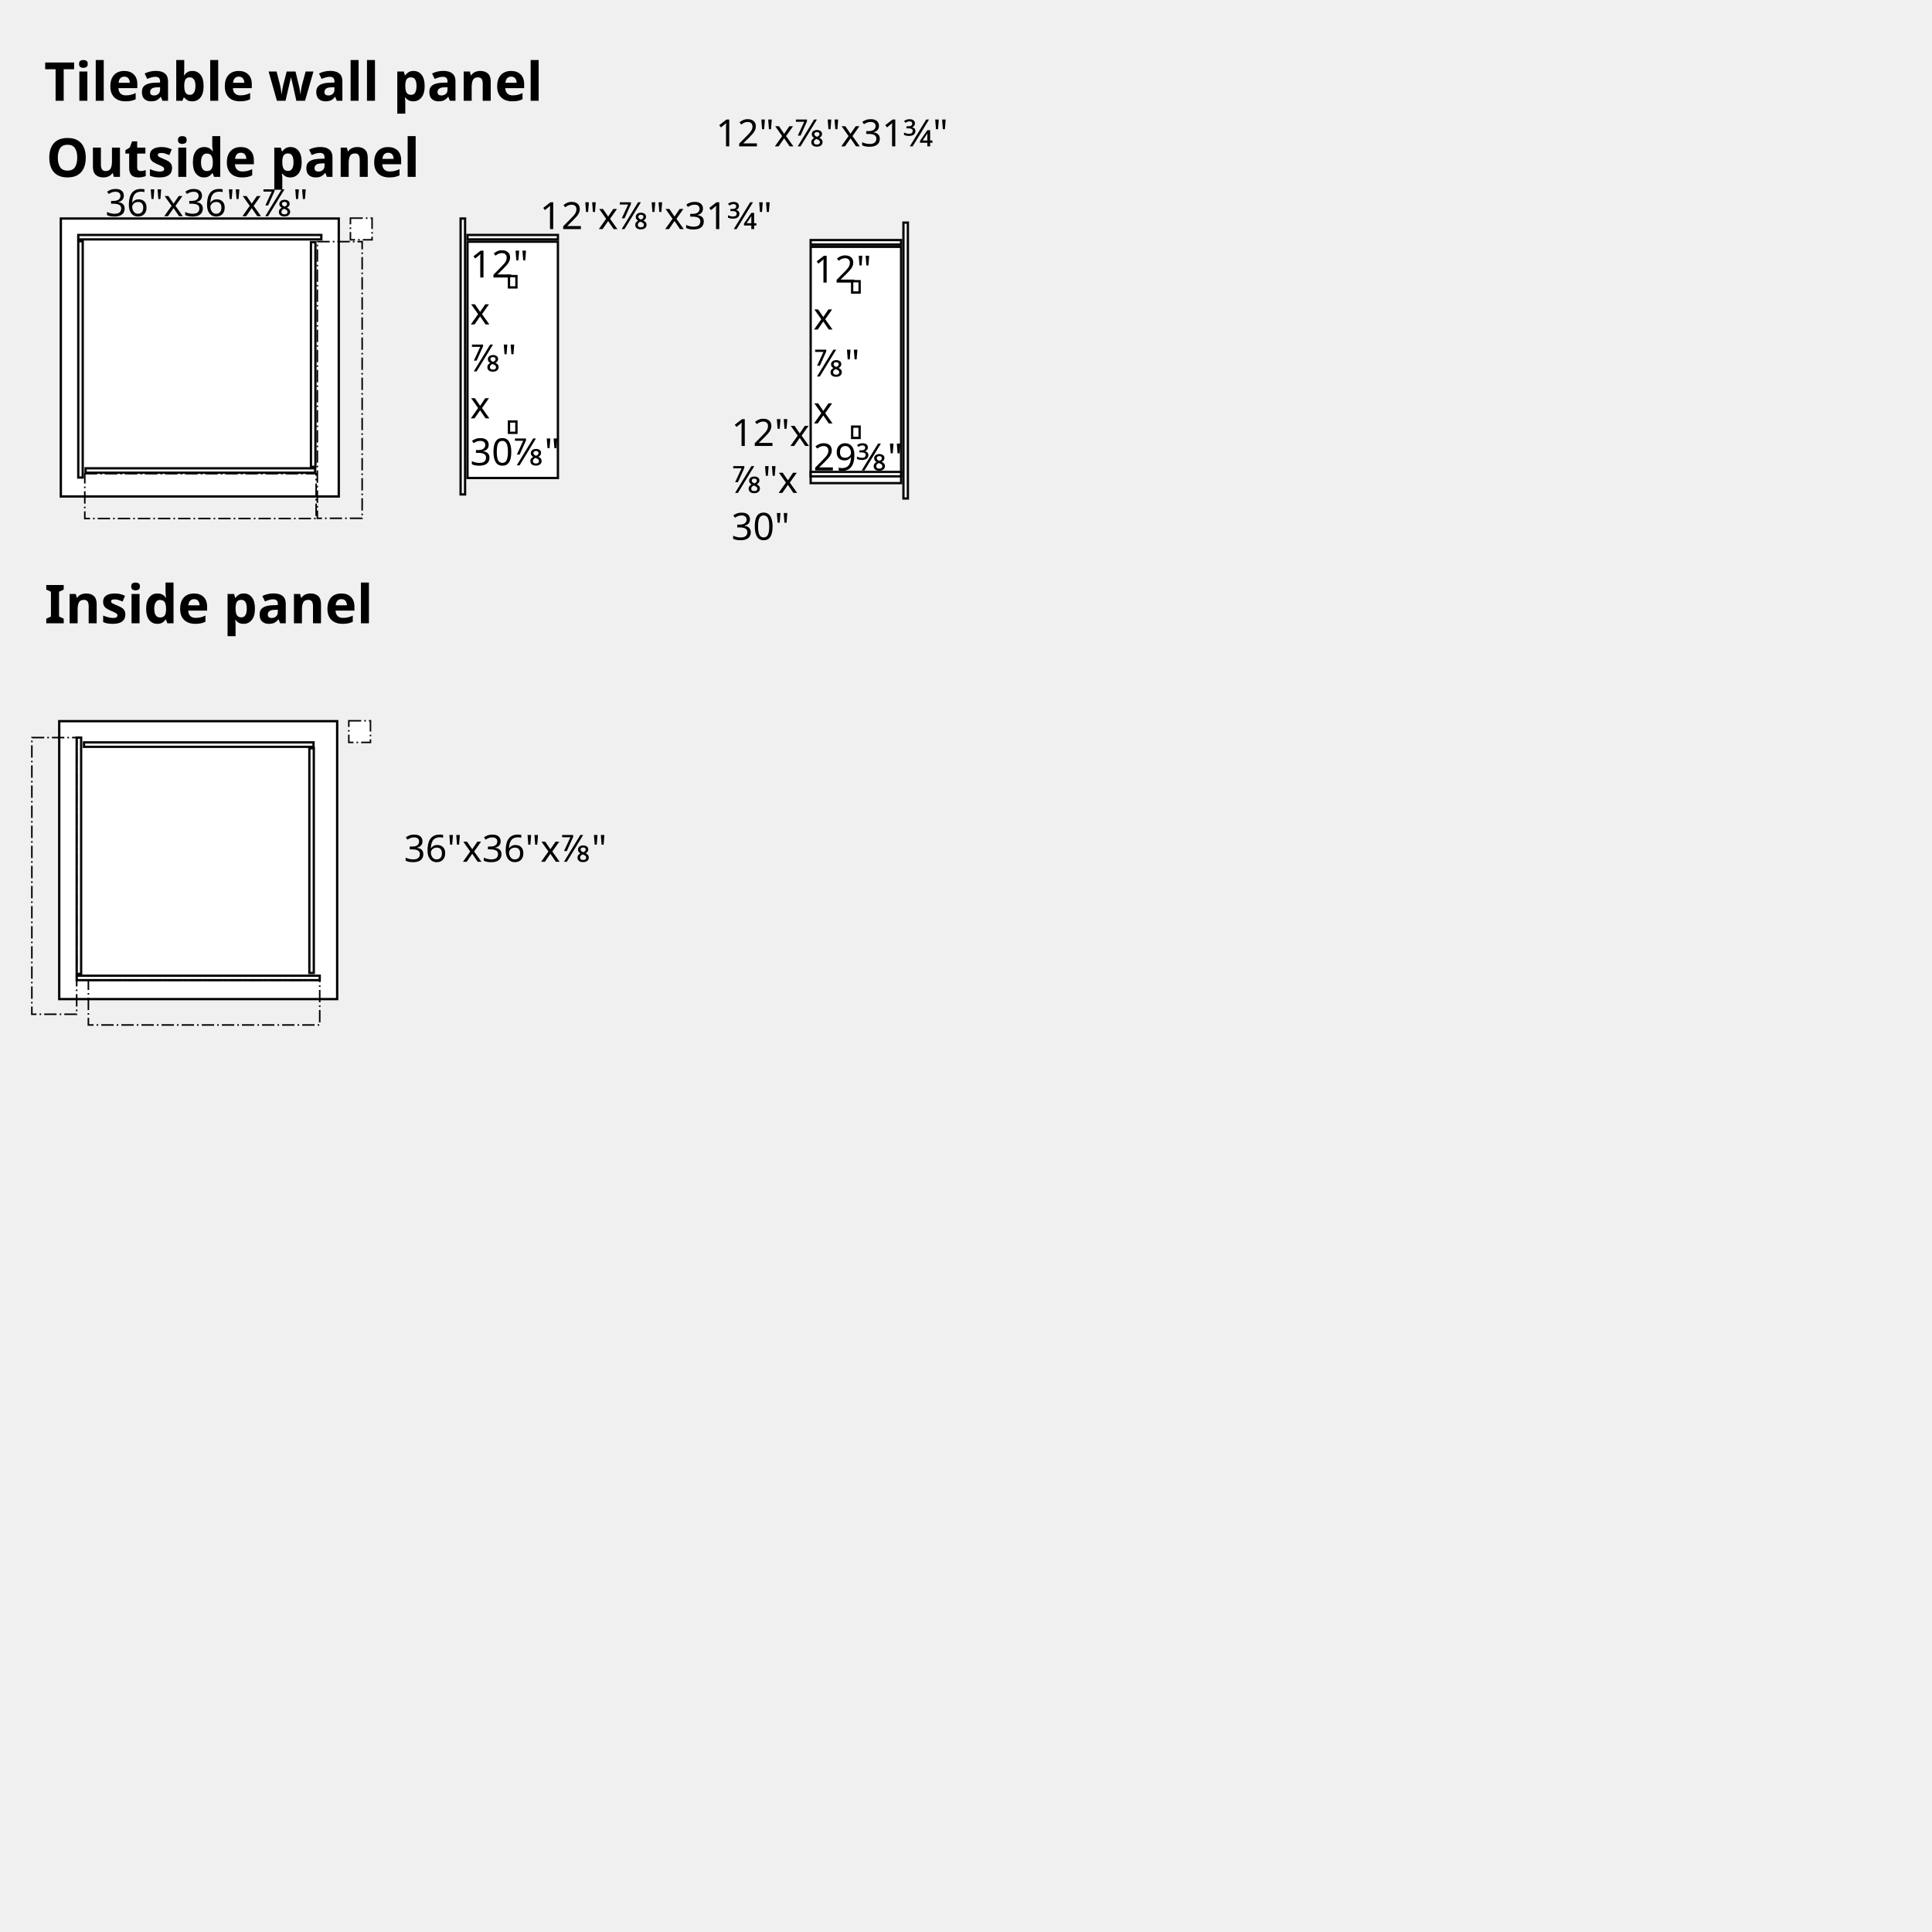
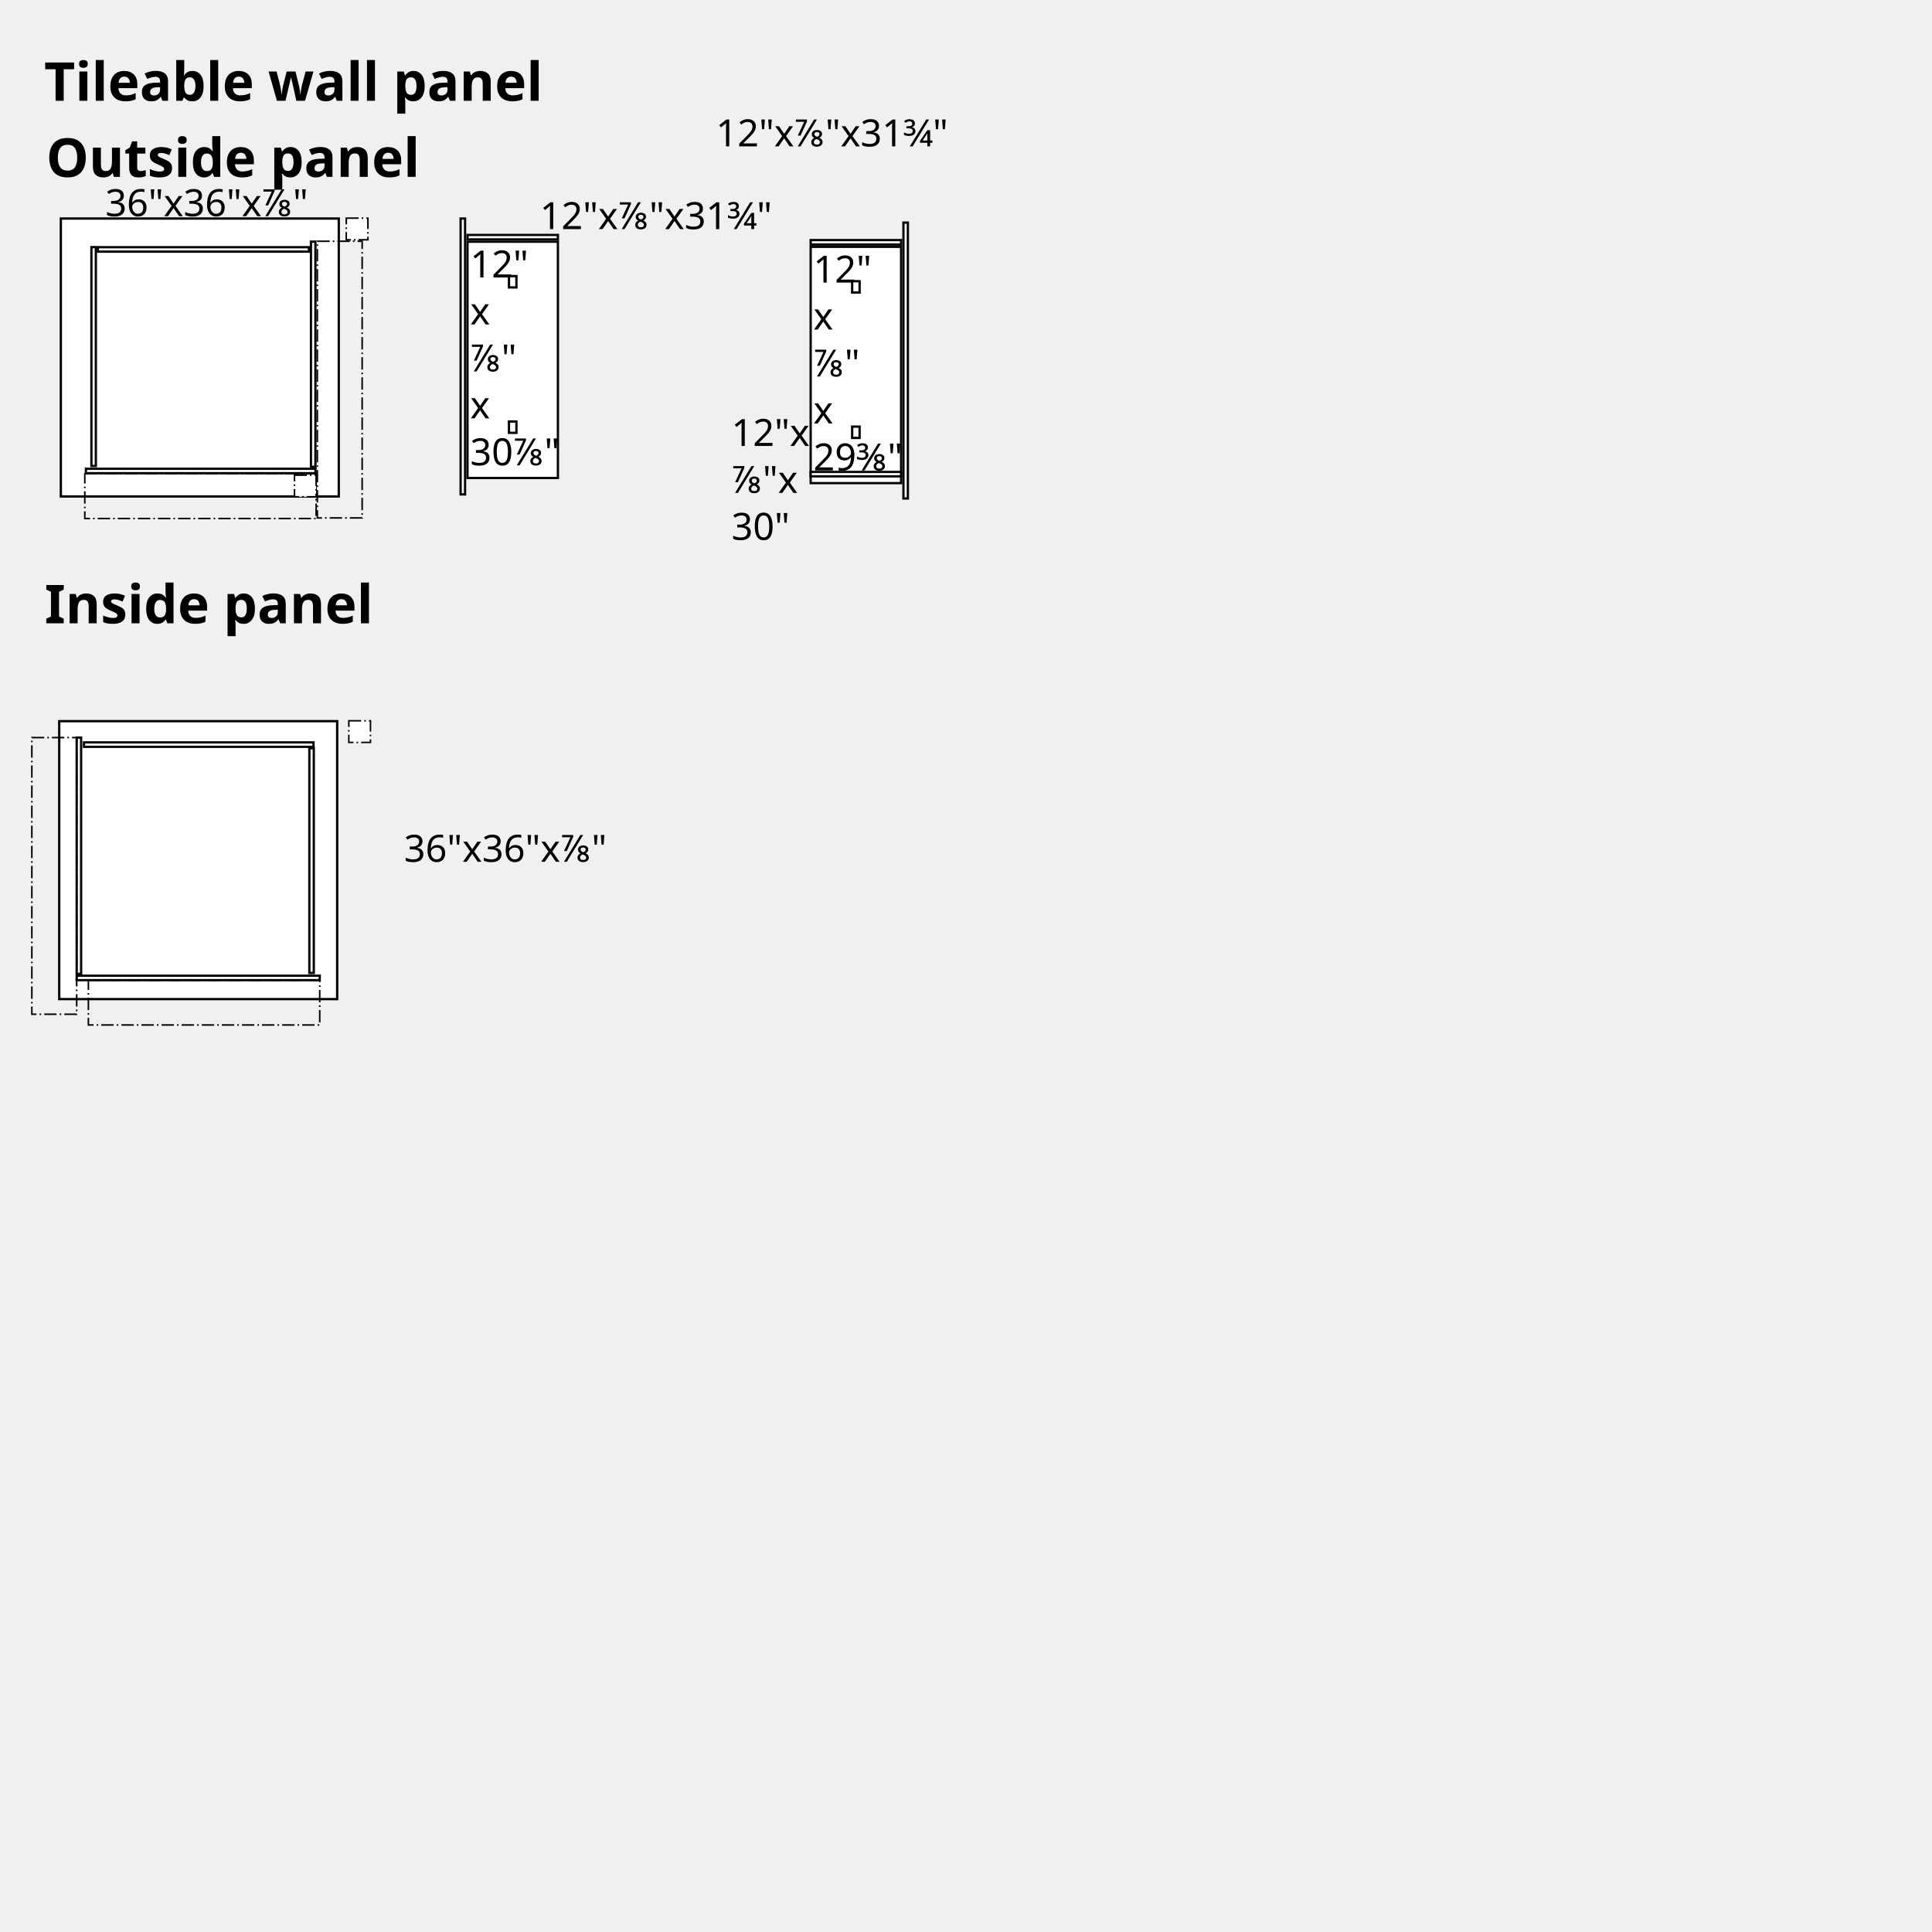
<svg xmlns="http://www.w3.org/2000/svg" width="250in" height="250in" viewBox="0 0 6350 6350" version="1.1" id="svg3530">
  <defs id="defs3524" />
  <g id="layer1" transform="translate(0,6053)">
    <text xml:space="preserve" style="font-style:normal;font-weight:normal;font-size:176.389px;line-height:125%;font-family:sans-serif;letter-spacing:0px;word-spacing:0px;fill:#000000;fill-opacity:1;stroke:none;stroke-width:0.265px;stroke-linecap:butt;stroke-linejoin:miter;stroke-opacity:1" x="144.986" y="-5721.721" id="text4134">
      <tspan id="tspan4132" x="144.986" y="-5721.721" style="font-weight:bold;font-size:176.389px;stroke-width:0.265px">Tileable wall panel</tspan>
    </text>
    <rect style="color:#31363b;clip-rule:nonzero;display:inline;overflow:visible;visibility:visible;opacity:1;isolation:auto;mix-blend-mode:normal;color-interpolation:sRGB;color-interpolation-filters:linearRGB;solid-color:#000000;solid-opacity:1;fill:#ffffff;fill-opacity:1;fill-rule:nonzero;stroke:#000000;stroke-width:7.62;stroke-linecap:butt;stroke-linejoin:miter;stroke-miterlimit:4;stroke-dasharray:none;stroke-dashoffset:0;stroke-opacity:1;color-rendering:auto;image-rendering:auto;shape-rendering:auto;text-rendering:auto;enable-background:accumulate" id="rect860-3-6" width="913.511" height="913.511" x="199.945" y="-5334.741" />
    <text xml:space="preserve" style="font-style:normal;font-weight:normal;font-size:176.389px;line-height:125%;font-family:sans-serif;letter-spacing:0px;word-spacing:0px;fill:#000000;fill-opacity:1;stroke:none;stroke-width:0.265px;stroke-linecap:butt;stroke-linejoin:miter;stroke-opacity:1" x="151.731" y="-5471.614" id="text4134-7">
      <tspan id="tspan4132-5" x="151.731" y="-5471.614" style="font-weight:bold;font-size:176.389px;stroke-width:0.265px">Outside panel</tspan>
    </text>
-     <rect style="color:#31363b;clip-rule:nonzero;display:inline;overflow:visible;visibility:visible;opacity:0.97;isolation:auto;mix-blend-mode:normal;color-interpolation:sRGB;color-interpolation-filters:linearRGB;solid-color:#000000;solid-opacity:1;fill:#ffffff;fill-opacity:1;fill-rule:nonzero;stroke:#000000;stroke-width:7.62;stroke-linecap:butt;stroke-linejoin:miter;stroke-miterlimit:4;stroke-dasharray:none;stroke-dashoffset:0;stroke-opacity:1;color-rendering:auto;image-rendering:auto;shape-rendering:auto;text-rendering:auto;enable-background:accumulate" id="rect4827" width="798.83" height="14.605" x="257.285" y="-5280.766" />
-     <rect style="color:#31363b;clip-rule:nonzero;display:inline;overflow:visible;visibility:visible;opacity:0.97;isolation:auto;mix-blend-mode:normal;color-interpolation:sRGB;color-interpolation-filters:linearRGB;solid-color:#000000;solid-opacity:1;fill:#ffffff;fill-opacity:1;fill-rule:nonzero;stroke:#000000;stroke-width:5.08;stroke-linecap:butt;stroke-linejoin:miter;stroke-miterlimit:4;stroke-dasharray:40.64, 10.16, 5.08, 10.16;stroke-dashoffset:0;stroke-opacity:1;color-rendering:auto;image-rendering:auto;shape-rendering:auto;text-rendering:auto;enable-background:accumulate" id="rect4827-9" width="71.12" height="71.12" x="1151.77" y="-5336.011" />
-     <rect style="color:#31363b;clip-rule:nonzero;display:inline;overflow:visible;visibility:visible;opacity:0.97;isolation:auto;mix-blend-mode:normal;color-interpolation:sRGB;color-interpolation-filters:linearRGB;solid-color:#000000;solid-opacity:1;fill:#ffffff;fill-opacity:1;fill-rule:nonzero;stroke:#000000;stroke-width:7.62;stroke-linecap:butt;stroke-linejoin:miter;stroke-miterlimit:4;stroke-dasharray:none;stroke-dashoffset:0;stroke-opacity:1;color-rendering:auto;image-rendering:auto;shape-rendering:auto;text-rendering:auto;enable-background:accumulate" id="rect4827-7" width="14.605" height="776.605" x="-271.89" y="-5260.095" transform="scale(-1,1)" />
+     <rect style="color:#31363b;clip-rule:nonzero;display:inline;overflow:visible;visibility:visible;opacity:0.97;isolation:auto;mix-blend-mode:normal;color-interpolation:sRGB;color-interpolation-filters:linearRGB;solid-color:#000000;solid-opacity:1;fill:#ffffff;fill-opacity:1;fill-rule:nonzero;stroke:#000000;stroke-width:7.62;stroke-linecap:butt;stroke-linejoin:miter;stroke-miterlimit:4;stroke-dasharray:none;stroke-dashoffset:0;stroke-opacity:1;color-rendering:auto;image-rendering:auto;shape-rendering:auto;text-rendering:auto;enable-background:accumulate" id="rect4827" width="693.593" height="14.605" x="321.597" y="-5240.539" />
+     <rect style="color:#31363b;clip-rule:nonzero;display:inline;overflow:visible;visibility:visible;opacity:1;isolation:auto;mix-blend-mode:normal;color-interpolation:sRGB;color-interpolation-filters:linearRGB;solid-color:#000000;solid-opacity:1;fill:#ffffff;fill-opacity:1;fill-rule:nonzero;stroke:#000000;stroke-width:5.08;stroke-linecap:butt;stroke-linejoin:miter;stroke-miterlimit:4;stroke-dasharray:40.64, 10.16, 5.08, 10.16;stroke-dashoffset:0;stroke-opacity:1;color-rendering:auto;image-rendering:auto;shape-rendering:auto;text-rendering:auto;enable-background:accumulate" id="rect4827-9" width="71.12" height="71.12" x="1138.128" y="-5336.011" />
+     <rect style="color:#31363b;clip-rule:nonzero;display:inline;overflow:visible;visibility:visible;opacity:0.97;isolation:auto;mix-blend-mode:normal;color-interpolation:sRGB;color-interpolation-filters:linearRGB;solid-color:#000000;solid-opacity:1;fill:#ffffff;fill-opacity:1;fill-rule:nonzero;stroke:#000000;stroke-width:7.62;stroke-linecap:butt;stroke-linejoin:miter;stroke-miterlimit:4;stroke-dasharray:none;stroke-dashoffset:0;stroke-opacity:1;color-rendering:auto;image-rendering:auto;shape-rendering:auto;text-rendering:auto;enable-background:accumulate" id="rect4827-7" width="14.605" height="719.392" x="-315.061" y="-5240.828" transform="scale(-1,1)" />
    <rect style="color:#31363b;clip-rule:nonzero;display:inline;overflow:visible;visibility:visible;opacity:1;isolation:auto;mix-blend-mode:normal;color-interpolation:sRGB;color-interpolation-filters:linearRGB;solid-color:#000000;solid-opacity:1;fill:none;fill-opacity:1;fill-rule:nonzero;stroke:#000000;stroke-width:5.08;stroke-linecap:butt;stroke-linejoin:miter;stroke-miterlimit:4;stroke-dasharray:40.64, 10.16, 5.08, 10.16;stroke-dashoffset:0;stroke-opacity:1;color-rendering:auto;image-rendering:auto;shape-rendering:auto;text-rendering:auto;enable-background:accumulate" id="rect4827-9-6" width="760.36" height="147.32" x="278.709" y="-4496.11" />
-     <rect style="color:#31363b;clip-rule:nonzero;display:inline;overflow:visible;visibility:visible;opacity:0.97;isolation:auto;mix-blend-mode:normal;color-interpolation:sRGB;color-interpolation-filters:linearRGB;solid-color:#000000;solid-opacity:1;fill:#ffffff;fill-opacity:1;fill-rule:nonzero;stroke:#000000;stroke-width:7.62;stroke-linecap:butt;stroke-linejoin:miter;stroke-miterlimit:4;stroke-dasharray:none;stroke-dashoffset:0;stroke-opacity:1;color-rendering:auto;image-rendering:auto;shape-rendering:auto;text-rendering:auto;enable-background:accumulate" id="rect4827-1" width="754.38" height="14.605" x="281.354" y="-4513.891" />
-     <rect style="color:#31363b;clip-rule:nonzero;display:inline;overflow:visible;visibility:visible;opacity:1;isolation:auto;mix-blend-mode:normal;color-interpolation:sRGB;color-interpolation-filters:linearRGB;solid-color:#000000;solid-opacity:1;fill:none;fill-opacity:1;fill-rule:nonzero;stroke:#000000;stroke-width:5.08;stroke-linecap:butt;stroke-linejoin:miter;stroke-miterlimit:4;stroke-dasharray:40.64, 10.16, 5.08, 10.16;stroke-dashoffset:0;stroke-opacity:1;color-rendering:auto;image-rendering:auto;shape-rendering:auto;text-rendering:auto;enable-background:accumulate" id="rect4827-9-6-2" width="147.32" height="909.32" x="1043.019" y="-5258.814" />
-     <rect style="color:#31363b;clip-rule:nonzero;display:inline;overflow:visible;visibility:visible;opacity:0.97;isolation:auto;mix-blend-mode:normal;color-interpolation:sRGB;color-interpolation-filters:linearRGB;solid-color:#000000;solid-opacity:1;fill:#ffffff;fill-opacity:1;fill-rule:nonzero;stroke:#000000;stroke-width:7.62;stroke-linecap:butt;stroke-linejoin:miter;stroke-miterlimit:4;stroke-dasharray:none;stroke-dashoffset:0;stroke-opacity:1;color-rendering:auto;image-rendering:auto;shape-rendering:auto;text-rendering:auto;enable-background:accumulate" id="rect4827-7-3" width="14.605" height="738.505" x="-1036.668" y="-5257.159" transform="scale(-1,1)" />
+     <rect style="color:#31363b;clip-rule:nonzero;display:inline;overflow:visible;visibility:visible;opacity:0.97;isolation:auto;mix-blend-mode:normal;color-interpolation:sRGB;color-interpolation-filters:linearRGB;solid-color:#000000;solid-opacity:1;fill:#ffffff;fill-opacity:1;fill-rule:nonzero;stroke:#000000;stroke-width:7.62;stroke-linecap:butt;stroke-linejoin:miter;stroke-miterlimit:4;stroke-dasharray:none;stroke-dashoffset:0;stroke-opacity:1;color-rendering:auto;image-rendering:auto;shape-rendering:auto;text-rendering:auto;enable-background:accumulate" id="rect4827-1" width="754.38" height="14.605" x="282.413" y="-4512.303" />
+     <rect style="color:#31363b;clip-rule:nonzero;display:inline;overflow:visible;visibility:visible;opacity:1;isolation:auto;mix-blend-mode:normal;color-interpolation:sRGB;color-interpolation-filters:linearRGB;solid-color:#000000;solid-opacity:1;fill:none;fill-opacity:1;fill-rule:nonzero;stroke:#000000;stroke-width:5.08;stroke-linecap:butt;stroke-linejoin:miter;stroke-miterlimit:4;stroke-dasharray:40.64, 10.16, 5.08, 10.16;stroke-dashoffset:0;stroke-opacity:1;color-rendering:auto;image-rendering:auto;shape-rendering:auto;text-rendering:auto;enable-background:accumulate" id="rect4827-9-6-2" width="147.32" height="909.32" x="1043.019" y="-5260.074" />
+     <rect style="color:#31363b;clip-rule:nonzero;display:inline;overflow:visible;visibility:visible;opacity:0.97;isolation:auto;mix-blend-mode:normal;color-interpolation:sRGB;color-interpolation-filters:linearRGB;solid-color:#000000;solid-opacity:1;fill:#ffffff;fill-opacity:1;fill-rule:nonzero;stroke:#000000;stroke-width:7.62;stroke-linecap:butt;stroke-linejoin:miter;stroke-miterlimit:4;stroke-dasharray:none;stroke-dashoffset:0;stroke-opacity:1;color-rendering:auto;image-rendering:auto;shape-rendering:auto;text-rendering:auto;enable-background:accumulate" id="rect4827-7-3" width="14.605" height="740.15" x="-1036.668" y="-5258.804" transform="scale(-1,1)" />
    <rect style="color:#31363b;clip-rule:nonzero;display:inline;overflow:visible;visibility:visible;opacity:0.97;isolation:auto;mix-blend-mode:normal;color-interpolation:sRGB;color-interpolation-filters:linearRGB;solid-color:#000000;solid-opacity:1;fill:#ffffff;fill-opacity:1;fill-rule:nonzero;stroke:#000000;stroke-width:7.62;stroke-linecap:butt;stroke-linejoin:miter;stroke-miterlimit:4;stroke-dasharray:none;stroke-dashoffset:0;stroke-opacity:1;color-rendering:auto;image-rendering:auto;shape-rendering:auto;text-rendering:auto;enable-background:accumulate" id="rect4827-7-1" width="14.605" height="906.78" x="-1528.567" y="-5334.741" transform="scale(-1,1)" />
    <rect style="color:#31363b;clip-rule:nonzero;display:inline;overflow:visible;visibility:visible;opacity:0.97;isolation:auto;mix-blend-mode:normal;color-interpolation:sRGB;color-interpolation-filters:linearRGB;solid-color:#000000;solid-opacity:1;fill:#ffffff;fill-opacity:1;fill-rule:nonzero;stroke:#000000;stroke-width:7.62;stroke-linecap:butt;stroke-linejoin:miter;stroke-miterlimit:4;stroke-dasharray:none;stroke-dashoffset:0;stroke-opacity:1;color-rendering:auto;image-rendering:auto;shape-rendering:auto;text-rendering:auto;enable-background:accumulate" id="rect4827-7-3-9" width="297.18" height="776.605" x="-1833.702" y="-5258.541" transform="scale(-1,1)" />
    <rect style="color:#31363b;clip-rule:nonzero;display:inline;overflow:visible;visibility:visible;opacity:0.97;isolation:auto;mix-blend-mode:normal;color-interpolation:sRGB;color-interpolation-filters:linearRGB;solid-color:#000000;solid-opacity:1;fill:#ffffff;fill-opacity:1;fill-rule:nonzero;stroke:#000000;stroke-width:7.62;stroke-linecap:butt;stroke-linejoin:miter;stroke-miterlimit:4;stroke-dasharray:none;stroke-dashoffset:0;stroke-opacity:1;color-rendering:auto;image-rendering:auto;shape-rendering:auto;text-rendering:auto;enable-background:accumulate" id="rect4827-4" width="297.18" height="14.605" x="1536.522" y="-5280.766" />
    <text xml:space="preserve" style="font-style:normal;font-weight:normal;font-size:10.583px;line-height:125%;font-family:sans-serif;letter-spacing:0px;word-spacing:0px;fill:#000000;fill-opacity:1;stroke:none;stroke-width:0.265px;stroke-linecap:butt;stroke-linejoin:miter;stroke-opacity:1" x="346.114" y="-5342.554" id="text5014">
      <tspan x="346.114" y="-5342.554" style="font-size:123.472px;stroke-width:0.265px" id="tspan5016">36"x36"x⅞"</tspan>
    </text>
    <text xml:space="preserve" style="font-style:normal;font-weight:normal;font-size:123.472px;line-height:125%;font-family:sans-serif;letter-spacing:0px;word-spacing:0px;fill:#000000;fill-opacity:1;stroke:none;stroke-width:0.265px;stroke-linecap:butt;stroke-linejoin:miter;stroke-opacity:1" x="2404.089" y="-4852.869" id="text5022">
      <tspan id="tspan5020" x="2404.089" y="-4741.651" style="font-size:123.472px;stroke-width:0.265px" />
      <tspan x="2404.089" y="-4587.31" style="font-size:123.472px;stroke-width:0.265px" id="tspan5024">12"x</tspan>
      <tspan x="2404.089" y="-4432.97" style="font-size:123.472px;stroke-width:0.265px" id="tspan968">⅞"x</tspan>
      <tspan x="2404.089" y="-4278.63" style="font-size:123.472px;stroke-width:0.265px" id="tspan970">30"</tspan>
    </text>
    <text xml:space="preserve" style="font-style:normal;font-weight:normal;font-size:123.472px;line-height:125%;font-family:sans-serif;letter-spacing:0px;word-spacing:0px;fill:#000000;fill-opacity:1;stroke:none;stroke-width:0.265px;stroke-linecap:butt;stroke-linejoin:miter;stroke-opacity:1" x="1545.265" y="-5406.583" id="text5022-7">
      <tspan id="tspan5020-8" x="1545.265" y="-5295.365" style="font-size:123.472px;stroke-width:0.265px" />
      <tspan x="1545.265" y="-5141.025" style="font-size:123.472px;stroke-width:0.265px" id="tspan5024-4">12"</tspan>
      <tspan x="1545.265" y="-4986.685" style="font-size:123.472px;stroke-width:0.265px" id="tspan5047">x</tspan>
      <tspan x="1545.265" y="-4832.345" style="font-size:123.472px;stroke-width:0.265px" id="tspan5049">⅞"</tspan>
      <tspan x="1545.265" y="-4678.004" style="font-size:123.472px;stroke-width:0.265px" id="tspan5051">x</tspan>
      <tspan x="1545.265" y="-4523.664" style="font-size:123.472px;stroke-width:0.265px" id="tspan5053">30⅞"</tspan>
    </text>
    <rect style="color:#31363b;clip-rule:nonzero;display:inline;overflow:visible;visibility:visible;opacity:1;isolation:auto;mix-blend-mode:normal;color-interpolation:sRGB;color-interpolation-filters:linearRGB;solid-color:#000000;solid-opacity:1;fill:#ffffff;fill-opacity:1;fill-rule:nonzero;stroke:#000000;stroke-width:7.62;stroke-linecap:butt;stroke-linejoin:miter;stroke-miterlimit:4;stroke-dasharray:none;stroke-dashoffset:0;stroke-opacity:1;color-rendering:auto;image-rendering:auto;shape-rendering:auto;text-rendering:auto;enable-background:accumulate" id="rect852-5" width="24.511" height="37.211" x="1672.856" y="-4667.66" />
    <rect style="color:#31363b;clip-rule:nonzero;display:inline;overflow:visible;visibility:visible;opacity:1;isolation:auto;mix-blend-mode:normal;color-interpolation:sRGB;color-interpolation-filters:linearRGB;solid-color:#000000;solid-opacity:1;fill:#ffffff;fill-opacity:1;fill-rule:nonzero;stroke:#000000;stroke-width:7.62;stroke-linecap:butt;stroke-linejoin:miter;stroke-miterlimit:4;stroke-dasharray:none;stroke-dashoffset:0;stroke-opacity:1;color-rendering:auto;image-rendering:auto;shape-rendering:auto;text-rendering:auto;enable-background:accumulate" id="rect852-5-3" width="24.511" height="37.211" x="1672.856" y="-5145.564" />
    <rect style="color:#31363b;clip-rule:nonzero;display:inline;overflow:visible;visibility:visible;opacity:0.97;isolation:auto;mix-blend-mode:normal;color-interpolation:sRGB;color-interpolation-filters:linearRGB;solid-color:#000000;solid-opacity:1;fill:#ffffff;fill-opacity:1;fill-rule:nonzero;stroke:#000000;stroke-width:7.62;stroke-linecap:butt;stroke-linejoin:miter;stroke-miterlimit:4;stroke-dasharray:none;stroke-dashoffset:0;stroke-opacity:1;color-rendering:auto;image-rendering:auto;shape-rendering:auto;text-rendering:auto;enable-background:accumulate" id="rect4827-7-1-6" width="14.605" height="906.78" x="-2983.956" y="-5321.367" transform="scale(-1,1)" />
    <rect style="color:#31363b;clip-rule:nonzero;display:inline;overflow:visible;visibility:visible;opacity:0.97;isolation:auto;mix-blend-mode:normal;color-interpolation:sRGB;color-interpolation-filters:linearRGB;solid-color:#000000;solid-opacity:1;fill:#ffffff;fill-opacity:1;fill-rule:nonzero;stroke:#000000;stroke-width:7.62;stroke-linecap:butt;stroke-linejoin:miter;stroke-miterlimit:4;stroke-dasharray:none;stroke-dashoffset:0;stroke-opacity:1;color-rendering:auto;image-rendering:auto;shape-rendering:auto;text-rendering:auto;enable-background:accumulate" id="rect4827-7-3-9-7" width="297.18" height="776.605" x="-2961.669" y="-5241.725" transform="scale(-1,1)" />
    <rect style="color:#31363b;clip-rule:nonzero;display:inline;overflow:visible;visibility:visible;opacity:0.97;isolation:auto;mix-blend-mode:normal;color-interpolation:sRGB;color-interpolation-filters:linearRGB;solid-color:#000000;solid-opacity:1;fill:#ffffff;fill-opacity:1;fill-rule:nonzero;stroke:#000000;stroke-width:7.62;stroke-linecap:butt;stroke-linejoin:miter;stroke-miterlimit:4;stroke-dasharray:none;stroke-dashoffset:0;stroke-opacity:1;color-rendering:auto;image-rendering:auto;shape-rendering:auto;text-rendering:auto;enable-background:accumulate" id="rect4827-4-5" width="297.18" height="14.605" x="2664.489" y="-5263.95" />
    <text xml:space="preserve" style="font-style:normal;font-weight:normal;font-size:123.472px;line-height:125%;font-family:sans-serif;letter-spacing:0px;word-spacing:0px;fill:#000000;fill-opacity:1;stroke:none;stroke-width:0.265px;stroke-linecap:butt;stroke-linejoin:miter;stroke-opacity:1" x="2353.003" y="-5837.495" id="text5022-3">
      <tspan id="tspan5020-5" x="2353.003" y="-5726.276" style="font-size:123.472px;stroke-width:0.265px" />
      <tspan x="2353.003" y="-5571.936" style="font-size:123.472px;stroke-width:0.265px" id="tspan5024-6">12"x⅞"x31¾"</tspan>
    </text>
    <text xml:space="preserve" style="font-style:normal;font-weight:normal;font-size:123.472px;line-height:125%;font-family:sans-serif;letter-spacing:0px;word-spacing:0px;fill:#000000;fill-opacity:1;stroke:none;stroke-width:0.265px;stroke-linecap:butt;stroke-linejoin:miter;stroke-opacity:1" x="2673.233" y="-5389.768" id="text5022-7-2">
      <tspan id="tspan5020-8-9" x="2673.233" y="-5278.549" style="font-size:123.472px;stroke-width:0.265px" />
      <tspan x="2673.233" y="-5124.209" style="font-size:123.472px;stroke-width:0.265px" id="tspan5024-4-1">12"</tspan>
      <tspan x="2673.233" y="-4969.869" style="font-size:123.472px;stroke-width:0.265px" id="tspan5047-2">x</tspan>
      <tspan x="2673.233" y="-4815.529" style="font-size:123.472px;stroke-width:0.265px" id="tspan5049-7">⅞"</tspan>
      <tspan x="2673.233" y="-4661.189" style="font-size:123.472px;stroke-width:0.265px" id="tspan5051-0">x</tspan>
      <tspan x="2673.233" y="-4506.848" style="font-size:123.472px;stroke-width:0.265px" id="tspan5053-9">29⅜"</tspan>
    </text>
    <rect style="color:#31363b;clip-rule:nonzero;display:inline;overflow:visible;visibility:visible;opacity:1;isolation:auto;mix-blend-mode:normal;color-interpolation:sRGB;color-interpolation-filters:linearRGB;solid-color:#000000;solid-opacity:1;fill:#ffffff;fill-opacity:1;fill-rule:nonzero;stroke:#000000;stroke-width:7.62;stroke-linecap:butt;stroke-linejoin:miter;stroke-miterlimit:4;stroke-dasharray:none;stroke-dashoffset:0;stroke-opacity:1;color-rendering:auto;image-rendering:auto;shape-rendering:auto;text-rendering:auto;enable-background:accumulate" id="rect852-5-36" width="24.511" height="37.211" x="2800.823" y="-4650.844" />
    <rect style="color:#31363b;clip-rule:nonzero;display:inline;overflow:visible;visibility:visible;opacity:1;isolation:auto;mix-blend-mode:normal;color-interpolation:sRGB;color-interpolation-filters:linearRGB;solid-color:#000000;solid-opacity:1;fill:#ffffff;fill-opacity:1;fill-rule:nonzero;stroke:#000000;stroke-width:7.62;stroke-linecap:butt;stroke-linejoin:miter;stroke-miterlimit:4;stroke-dasharray:none;stroke-dashoffset:0;stroke-opacity:1;color-rendering:auto;image-rendering:auto;shape-rendering:auto;text-rendering:auto;enable-background:accumulate" id="rect852-5-3-0" width="24.511" height="37.211" x="2800.823" y="-5128.748" />
    <rect style="color:#31363b;clip-rule:nonzero;display:inline;overflow:visible;visibility:visible;opacity:0.97;isolation:auto;mix-blend-mode:normal;color-interpolation:sRGB;color-interpolation-filters:linearRGB;solid-color:#000000;solid-opacity:1;fill:#ffffff;fill-opacity:1;fill-rule:nonzero;stroke:#000000;stroke-width:7.62;stroke-linecap:butt;stroke-linejoin:miter;stroke-miterlimit:4;stroke-dasharray:none;stroke-dashoffset:0;stroke-opacity:1;color-rendering:auto;image-rendering:auto;shape-rendering:auto;text-rendering:auto;enable-background:accumulate" id="rect4827-4-5-6-2" width="297.18" height="14.605" x="2664.433" y="-4501.93" />
    <text xml:space="preserve" style="font-style:normal;font-weight:normal;font-size:123.472px;line-height:125%;font-family:sans-serif;letter-spacing:0px;word-spacing:0px;fill:#000000;fill-opacity:1;stroke:none;stroke-width:0.265px;stroke-linecap:butt;stroke-linejoin:miter;stroke-opacity:1" x="1774.449" y="-5565.609" id="text5022-6">
      <tspan id="tspan5020-1" x="1774.449" y="-5454.391" style="font-size:123.472px;stroke-width:0.265px" />
      <tspan x="1774.449" y="-5300.05" style="font-size:123.472px;stroke-width:0.265px" id="tspan5024-8">12"x⅞"x31¾"</tspan>
    </text>
    <rect style="color:#31363b;clip-rule:nonzero;display:inline;overflow:visible;visibility:visible;opacity:1;isolation:auto;mix-blend-mode:normal;color-interpolation:sRGB;color-interpolation-filters:linearRGB;solid-color:#000000;solid-opacity:1;fill:#ffffff;fill-opacity:1;fill-rule:nonzero;stroke:#000000;stroke-width:7.62;stroke-linecap:butt;stroke-linejoin:miter;stroke-miterlimit:4;stroke-dasharray:none;stroke-dashoffset:0;stroke-opacity:1;color-rendering:auto;image-rendering:auto;shape-rendering:auto;text-rendering:auto;enable-background:accumulate" id="rect860-3-6-7" width="913.511" height="913.511" x="194.678" y="-3682.729" />
    <text xml:space="preserve" style="font-style:normal;font-weight:normal;font-size:176.389px;line-height:125%;font-family:sans-serif;letter-spacing:0px;word-spacing:0px;fill:#000000;fill-opacity:1;stroke:none;stroke-width:0.265px;stroke-linecap:butt;stroke-linejoin:miter;stroke-opacity:1" x="146.464" y="-4004.353" id="text4134-7-9">
      <tspan id="tspan4132-5-2" x="146.464" y="-4004.353" style="font-weight:bold;font-size:176.389px;stroke-width:0.265px">Inside panel</tspan>
    </text>
    <rect style="color:#31363b;clip-rule:nonzero;display:inline;overflow:visible;visibility:visible;opacity:0.97;isolation:auto;mix-blend-mode:normal;color-interpolation:sRGB;color-interpolation-filters:linearRGB;solid-color:#000000;solid-opacity:1;fill:#ffffff;fill-opacity:1;fill-rule:nonzero;stroke:#000000;stroke-width:7.62;stroke-linecap:butt;stroke-linejoin:miter;stroke-miterlimit:4;stroke-dasharray:none;stroke-dashoffset:0;stroke-opacity:1;color-rendering:auto;image-rendering:auto;shape-rendering:auto;text-rendering:auto;enable-background:accumulate" id="rect4827-0" width="798.83" height="14.605" x="252.019" y="2831.479" transform="scale(1,-1)" />
    <rect style="color:#31363b;clip-rule:nonzero;display:inline;overflow:visible;visibility:visible;opacity:0.97;isolation:auto;mix-blend-mode:normal;color-interpolation:sRGB;color-interpolation-filters:linearRGB;solid-color:#000000;solid-opacity:1;fill:#ffffff;fill-opacity:1;fill-rule:nonzero;stroke:#000000;stroke-width:5.08;stroke-linecap:butt;stroke-linejoin:miter;stroke-miterlimit:4;stroke-dasharray:40.64, 10.16, 5.08, 10.16;stroke-dashoffset:0;stroke-opacity:1;color-rendering:auto;image-rendering:auto;shape-rendering:auto;text-rendering:auto;enable-background:accumulate" id="rect4827-9-2" width="71.12" height="71.12" x="1146.504" y="-3683.999" />
    <rect style="color:#31363b;clip-rule:nonzero;display:inline;overflow:visible;visibility:visible;opacity:0.97;isolation:auto;mix-blend-mode:normal;color-interpolation:sRGB;color-interpolation-filters:linearRGB;solid-color:#000000;solid-opacity:1;fill:#ffffff;fill-opacity:1;fill-rule:nonzero;stroke:#000000;stroke-width:7.62;stroke-linecap:butt;stroke-linejoin:miter;stroke-miterlimit:4;stroke-dasharray:none;stroke-dashoffset:0;stroke-opacity:1;color-rendering:auto;image-rendering:auto;shape-rendering:auto;text-rendering:auto;enable-background:accumulate" id="rect4827-7-37" width="14.605" height="776.605" x="-266.624" y="2852.149" transform="scale(-1)" />
    <rect style="color:#31363b;clip-rule:nonzero;display:inline;overflow:visible;visibility:visible;opacity:1;isolation:auto;mix-blend-mode:normal;color-interpolation:sRGB;color-interpolation-filters:linearRGB;solid-color:#000000;solid-opacity:1;fill:none;fill-opacity:1;fill-rule:nonzero;stroke:#000000;stroke-width:5.08;stroke-linecap:butt;stroke-linejoin:miter;stroke-miterlimit:4;stroke-dasharray:40.64, 10.16, 5.08, 10.16;stroke-dashoffset:0;stroke-opacity:1;color-rendering:auto;image-rendering:auto;shape-rendering:auto;text-rendering:auto;enable-background:accumulate" id="rect4827-9-6-5" width="760.36" height="147.32" x="290.489" y="-2831.479" />
    <rect style="color:#31363b;clip-rule:nonzero;display:inline;overflow:visible;visibility:visible;opacity:0.97;isolation:auto;mix-blend-mode:normal;color-interpolation:sRGB;color-interpolation-filters:linearRGB;solid-color:#000000;solid-opacity:1;fill:#ffffff;fill-opacity:1;fill-rule:nonzero;stroke:#000000;stroke-width:7.62;stroke-linecap:butt;stroke-linejoin:miter;stroke-miterlimit:4;stroke-dasharray:none;stroke-dashoffset:0;stroke-opacity:1;color-rendering:auto;image-rendering:auto;shape-rendering:auto;text-rendering:auto;enable-background:accumulate" id="rect4827-1-9" width="754.38" height="14.605" x="276.088" y="3598.354" transform="scale(1,-1)" />
    <rect style="color:#31363b;clip-rule:nonzero;display:inline;overflow:visible;visibility:visible;opacity:1;isolation:auto;mix-blend-mode:normal;color-interpolation:sRGB;color-interpolation-filters:linearRGB;solid-color:#000000;solid-opacity:1;fill:none;fill-opacity:1;fill-rule:nonzero;stroke:#000000;stroke-width:5.08;stroke-linecap:butt;stroke-linejoin:miter;stroke-miterlimit:4;stroke-dasharray:40.64, 10.16, 5.08, 10.16;stroke-dashoffset:0;stroke-opacity:1;color-rendering:auto;image-rendering:auto;shape-rendering:auto;text-rendering:auto;enable-background:accumulate" id="rect4827-9-6-2-2" width="147.32" height="909.32" x="104.698" y="-3628.754" />
    <rect style="color:#31363b;clip-rule:nonzero;display:inline;overflow:visible;visibility:visible;opacity:0.97;isolation:auto;mix-blend-mode:normal;color-interpolation:sRGB;color-interpolation-filters:linearRGB;solid-color:#000000;solid-opacity:1;fill:#ffffff;fill-opacity:1;fill-rule:nonzero;stroke:#000000;stroke-width:7.62;stroke-linecap:butt;stroke-linejoin:miter;stroke-miterlimit:4;stroke-dasharray:none;stroke-dashoffset:0;stroke-opacity:1;color-rendering:auto;image-rendering:auto;shape-rendering:auto;text-rendering:auto;enable-background:accumulate" id="rect4827-7-3-2" width="14.605" height="738.505" x="-1031.402" y="2855.085" transform="scale(-1)" />
    <text xml:space="preserve" style="font-style:normal;font-weight:normal;font-size:10.583px;line-height:125%;font-family:sans-serif;letter-spacing:0px;word-spacing:0px;fill:#000000;fill-opacity:1;stroke:none;stroke-width:0.265px;stroke-linecap:butt;stroke-linejoin:miter;stroke-opacity:1" x="1327.74" y="-3220.482" id="text5014-8">
      <tspan x="1327.74" y="-3220.482" style="font-size:123.472px;stroke-width:0.265px" id="tspan5016-9">36"x36"x⅞"</tspan>
    </text>
+     <rect style="color:#31363b;clip-rule:nonzero;display:inline;overflow:visible;visibility:visible;opacity:1;isolation:auto;mix-blend-mode:normal;color-interpolation:sRGB;color-interpolation-filters:linearRGB;solid-color:#000000;solid-opacity:1;fill:#ffffff;fill-opacity:1;fill-rule:nonzero;stroke:#000000;stroke-width:5.08;stroke-linecap:butt;stroke-linejoin:miter;stroke-miterlimit:4;stroke-dasharray:40.64, 10.16, 5.08, 10.16;stroke-dashoffset:0;stroke-opacity:1;color-rendering:auto;image-rendering:auto;shape-rendering:auto;text-rendering:auto;enable-background:accumulate" id="rect4827-9-7" width="71.12" height="71.12" x="967.948" y="-4491.346" />
  </g>
</svg>
